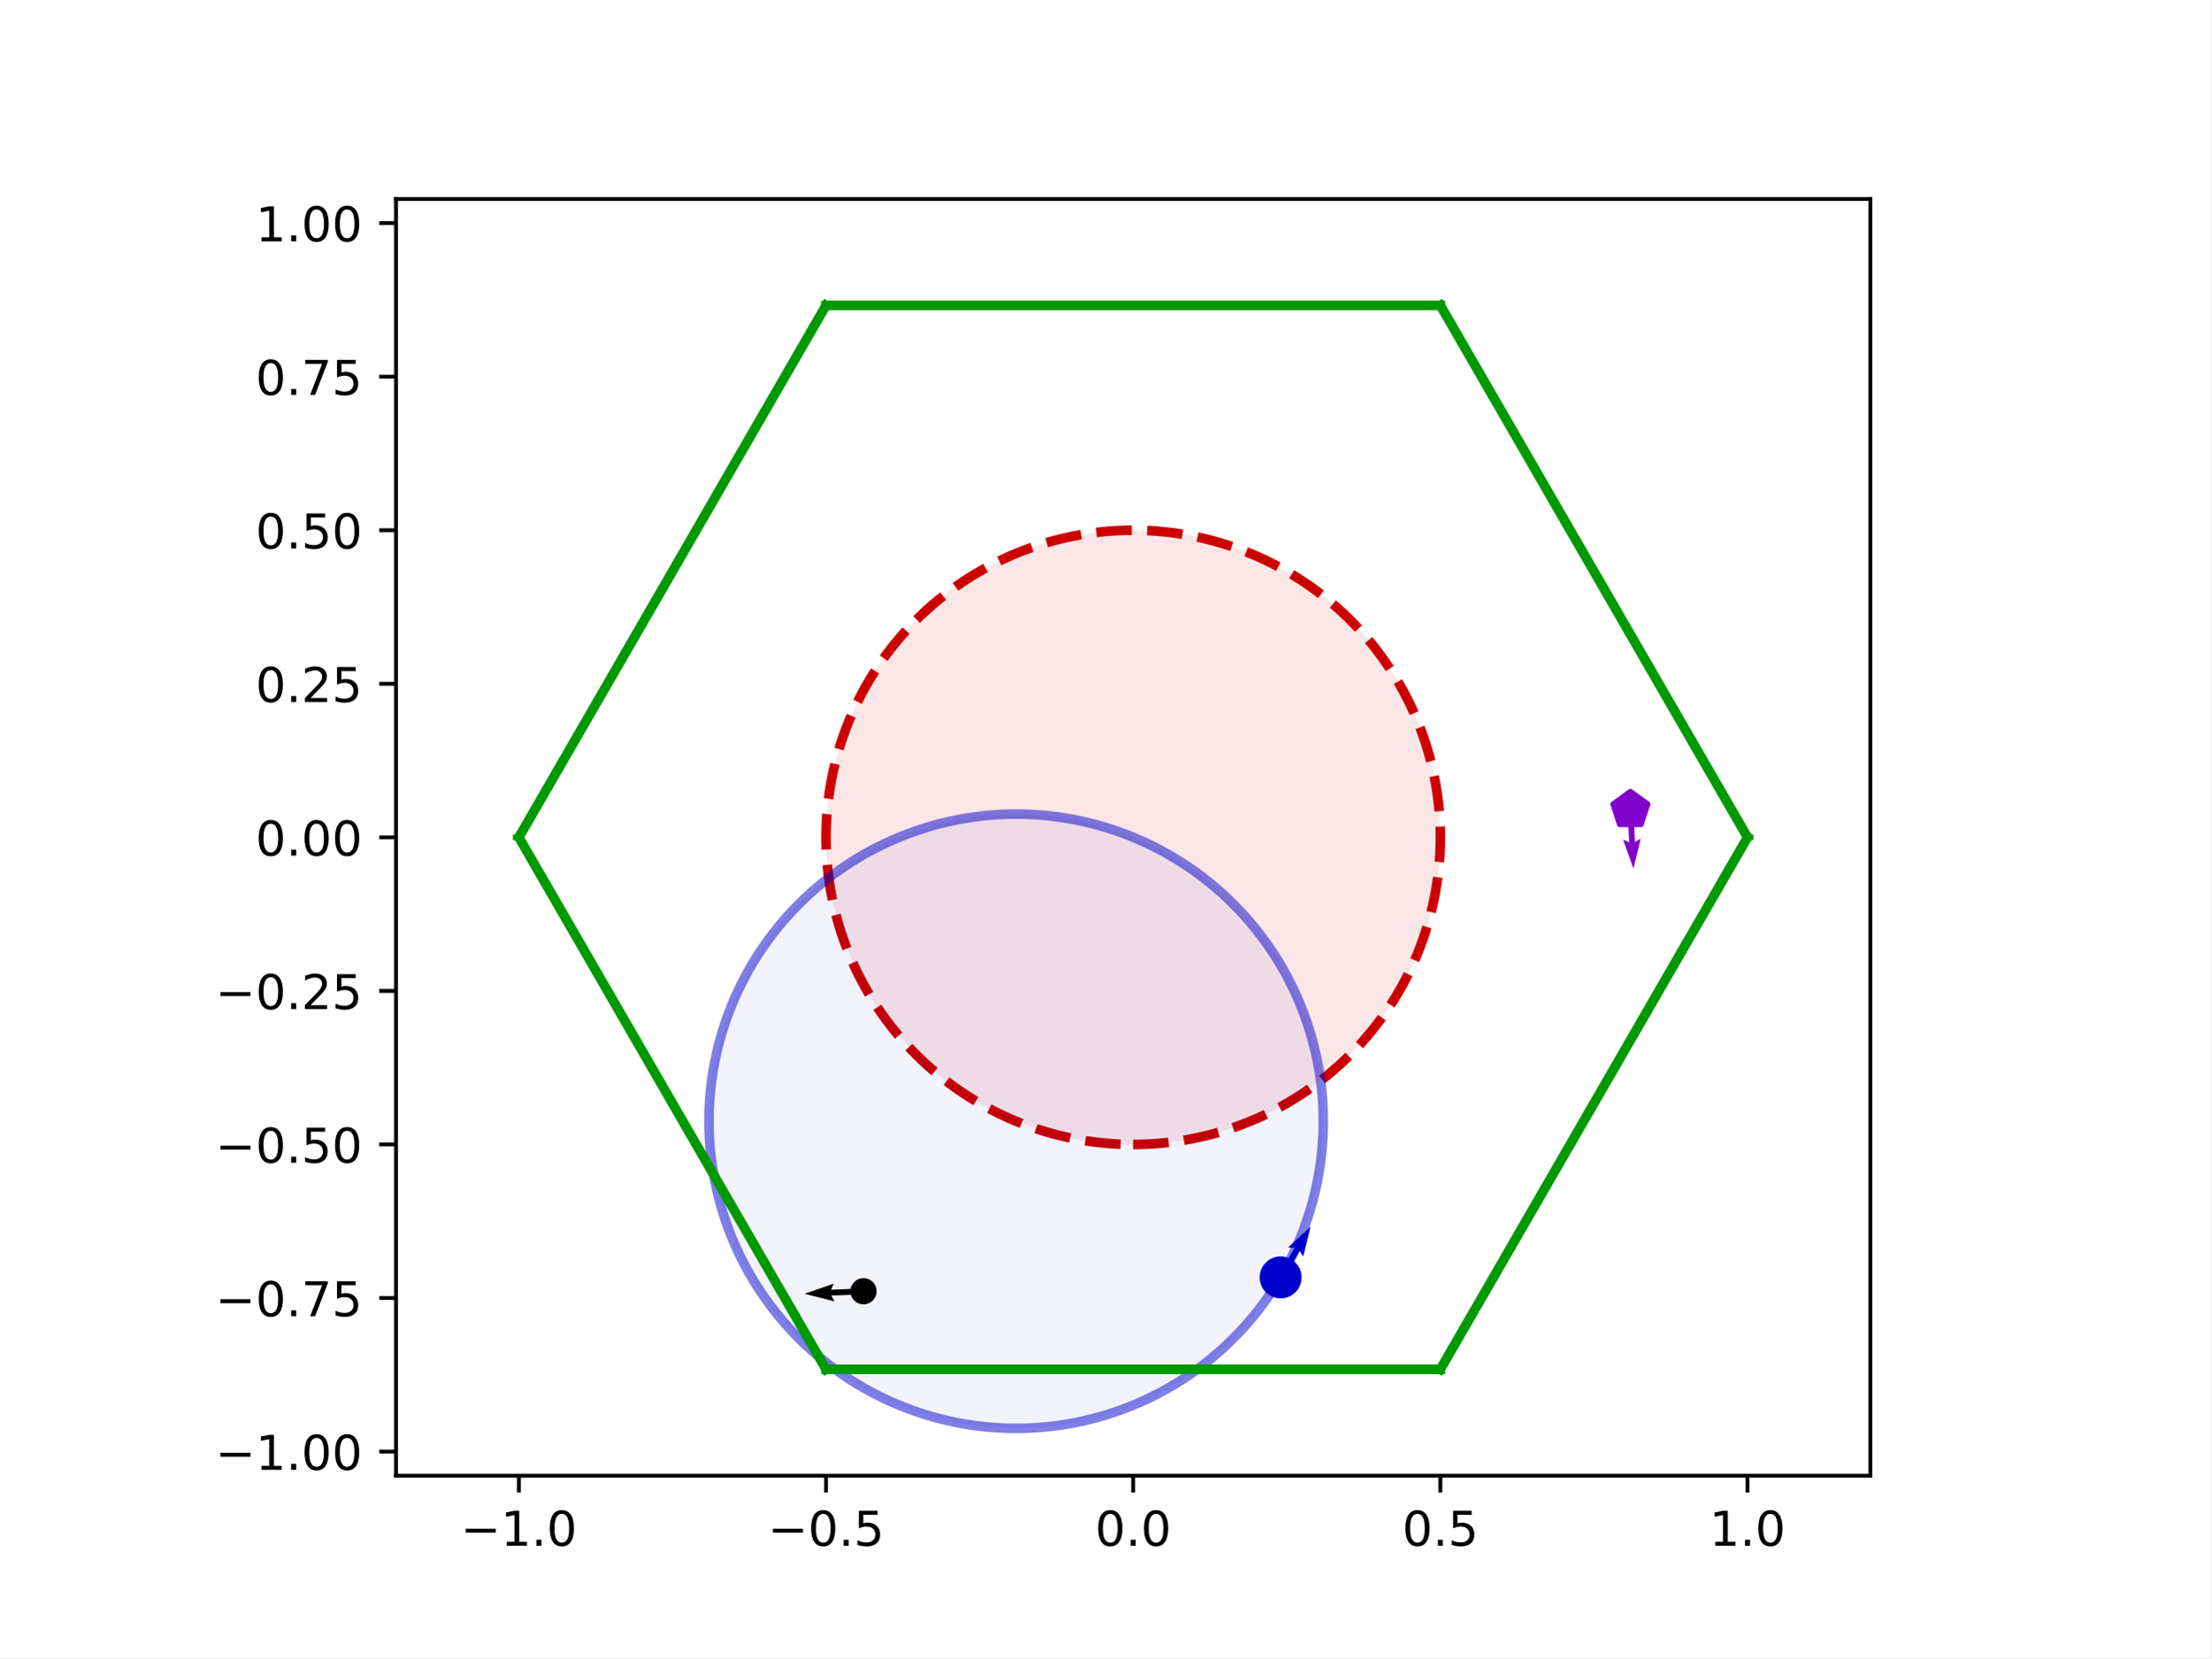
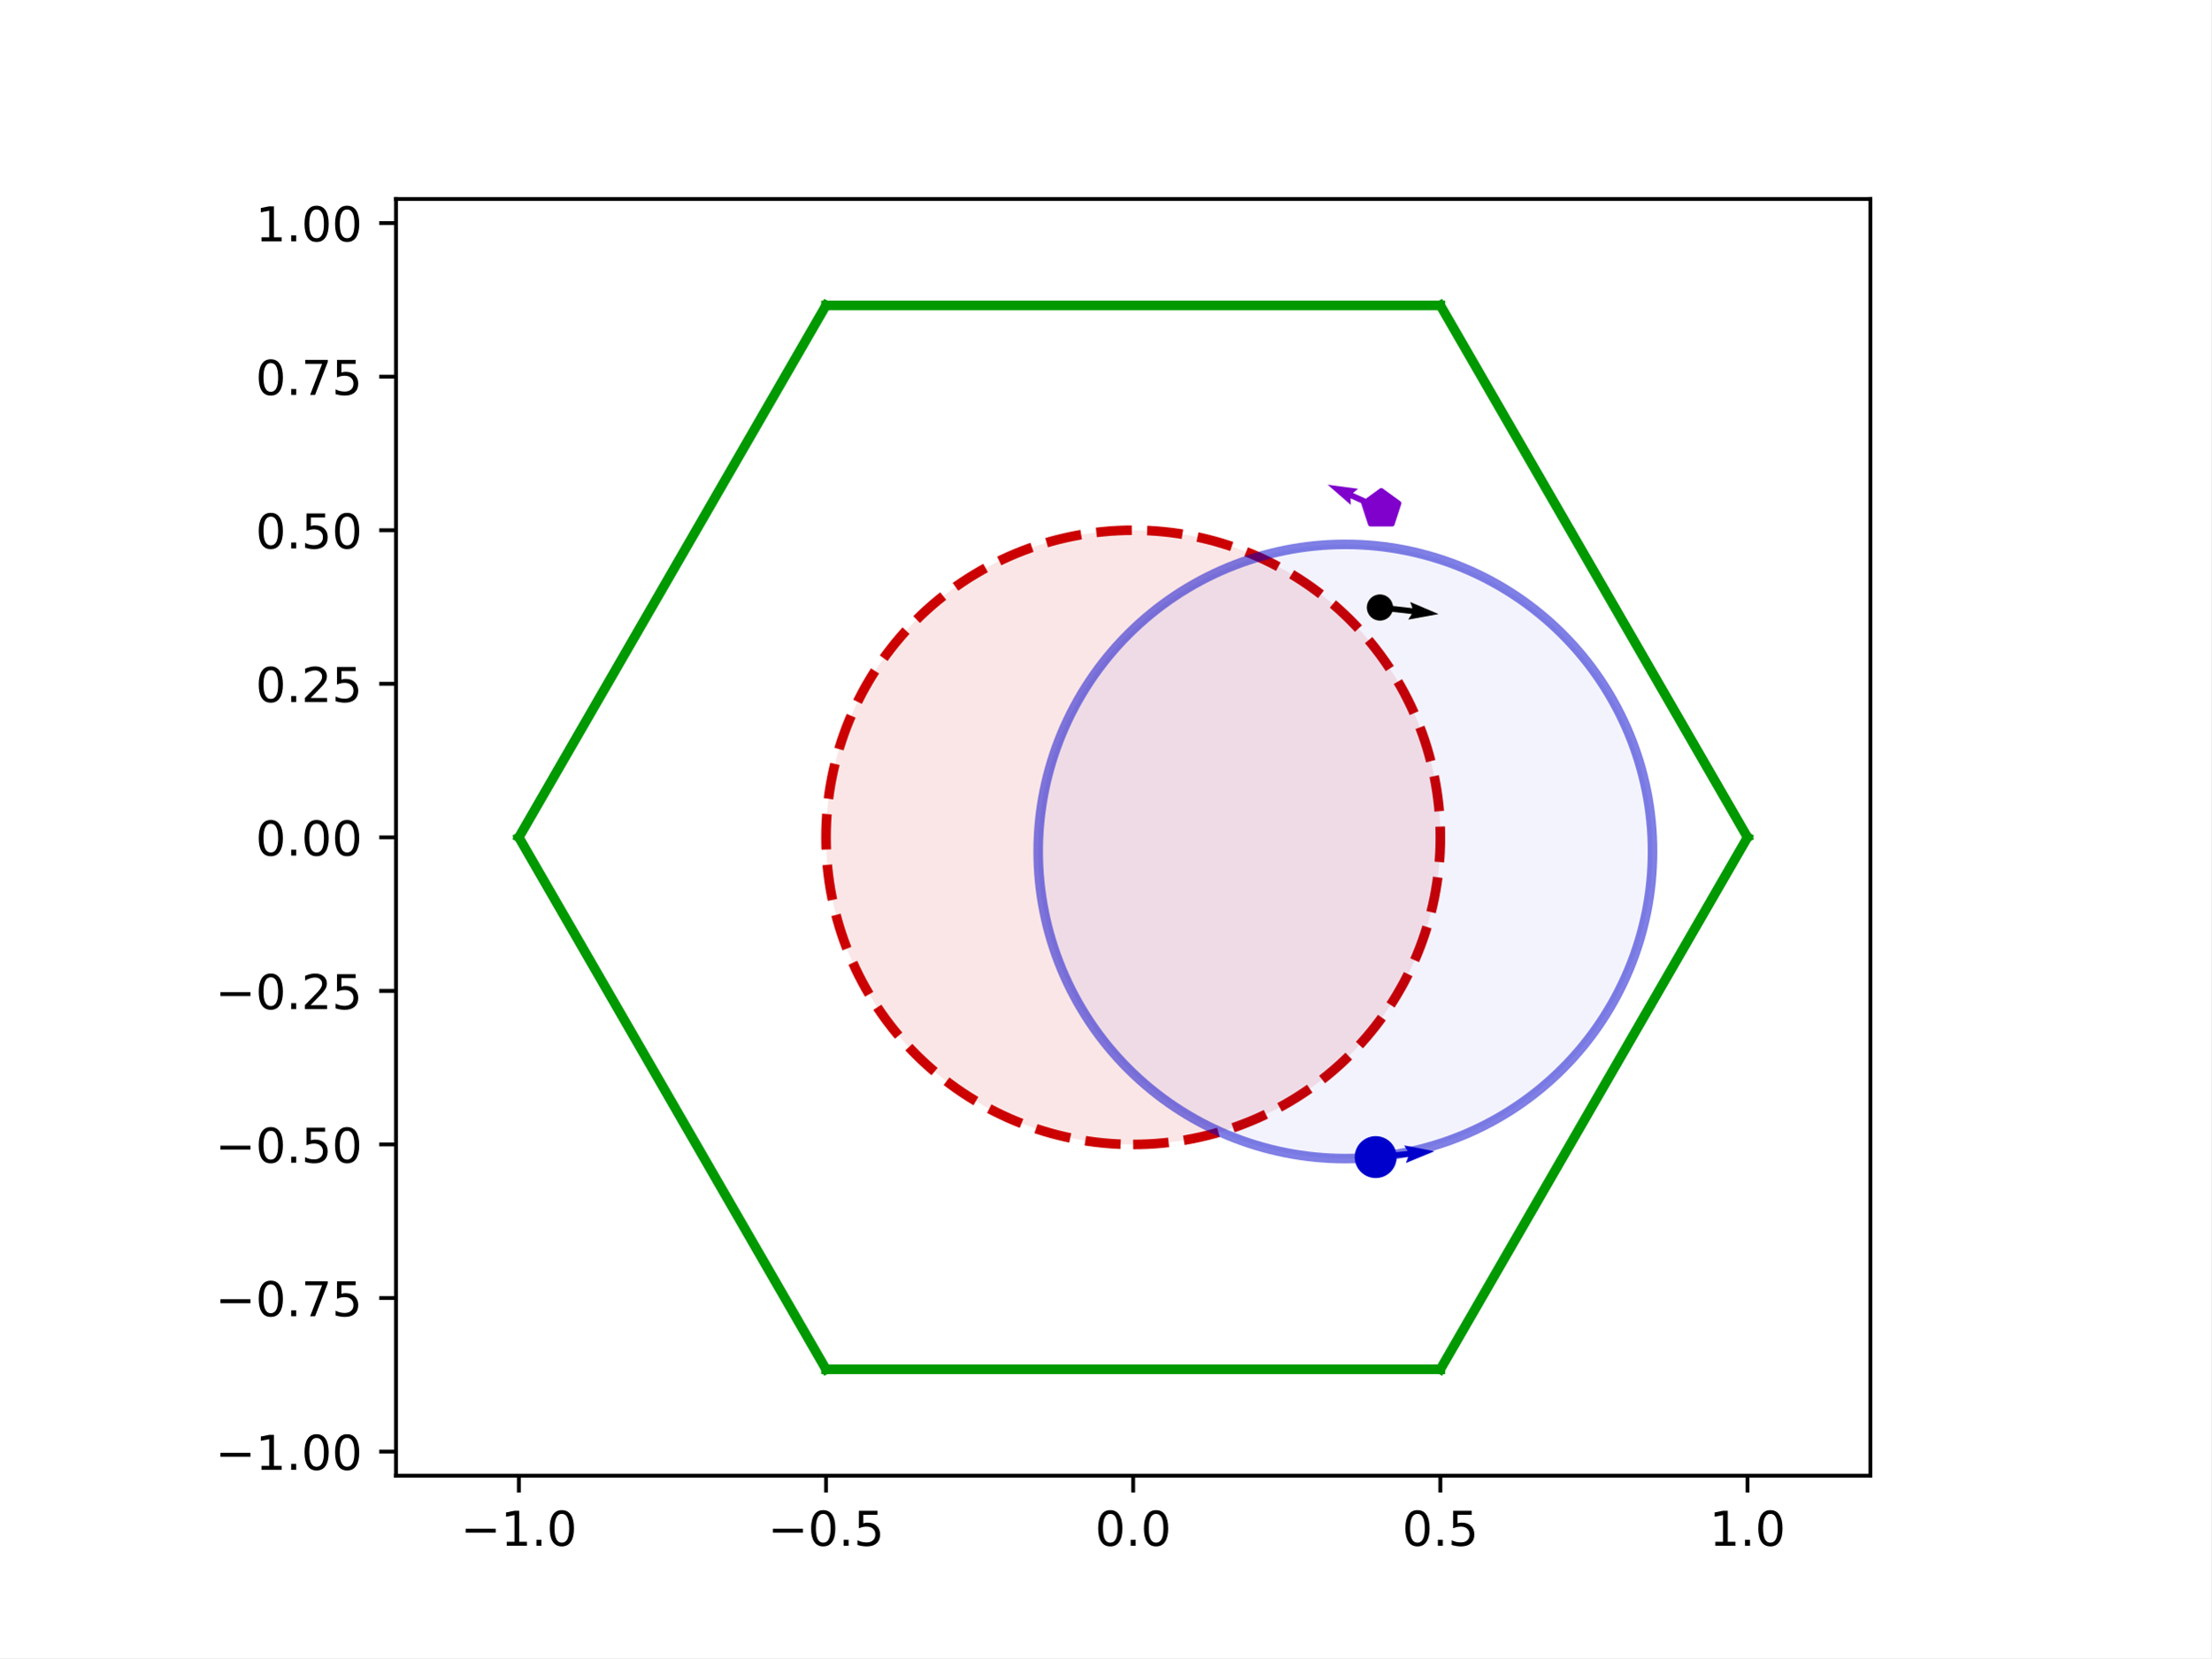
<svg xmlns="http://www.w3.org/2000/svg" xmlns:xlink="http://www.w3.org/1999/xlink" height="345.6pt" version="1.1" viewBox="0 0 460.8 345.6" width="460.8pt">
  <defs>
    <style type="text/css">
*{stroke-linecap:butt;stroke-linejoin:round;}
  </style>
  </defs>
  <g id="figure_1">
    <g id="patch_1">
      <path d="M 0 345.6  L 460.8 345.6  L 460.8 0  L 0 0  z " style="fill:#ffffff;" />
    </g>
    <g id="axes_1">
      <g id="patch_2">
        <path d="M 82.52 307.584  L 389.8 307.584  L 389.8 41.472  L 82.52 41.472  z " style="fill:#ffffff;" />
      </g>
      <g id="patch_3">
-         <path clip-path="url(#p137c4c3cd3)" d="M 236.16 238.545  C 253.137 238.545 269.422 231.799 281.427 219.795  C 293.431 207.79 300.177 191.505 300.177 174.528  C 300.177 157.551 293.431 141.266 281.427 129.261  C 269.422 117.257 253.137 110.511 236.16 110.511  C 219.183 110.511 202.898 117.257 190.893 129.261  C 178.889 141.266 172.143 157.551 172.143 174.528  C 172.143 191.505 178.889 207.79 190.893 219.795  C 202.898 231.799 219.183 238.545 236.16 238.545  z " style="fill:#cc0000;fill-opacity:0.1;stroke:#cc0000;stroke-dasharray:7.4,3.2;stroke-dashoffset:0;stroke-linejoin:miter;stroke-width:2;" />
+         <path clip-path="url(#p71bab340dd)" d="M 236.16 238.545  C 253.137 238.545 269.422 231.799 281.427 219.795  C 293.431 207.79 300.177 191.505 300.177 174.528  C 300.177 157.551 293.431 141.266 281.427 129.261  C 269.422 117.257 253.137 110.511 236.16 110.511  C 219.183 110.511 202.898 117.257 190.893 129.261  C 178.889 141.266 172.143 157.551 172.143 174.528  C 172.143 191.505 178.889 207.79 190.893 219.795  C 202.898 231.799 219.183 238.545 236.16 238.545  z " style="fill:#cc0000;fill-opacity:0.1;stroke:#cc0000;stroke-dasharray:7.4,3.2;stroke-dashoffset:0;stroke-linejoin:miter;stroke-width:2;" />
      </g>
      <g id="patch_4">
-         <path clip-path="url(#p137c4c3cd3)" d="M 211.763 297.713  C 228.741 297.713 245.025 290.968 257.03 278.963  C 269.035 266.958 275.78 250.674 275.78 233.697  C 275.78 216.719 269.035 200.435 257.03 188.43  C 245.025 176.425 228.741 169.68 211.763 169.68  C 194.786 169.68 178.501 176.425 166.497 188.43  C 154.492 200.435 147.747 216.719 147.747 233.697  C 147.747 250.674 154.492 266.958 166.497 278.963  C 178.501 290.968 194.786 297.713 211.763 297.713  z " style="fill:#0000cc;fill-opacity:0.05;stroke:#0000cc;stroke-linejoin:miter;stroke-opacity:0.5;stroke-width:2;" />
+         <path clip-path="url(#p71bab340dd)" d="M 280.378 241.49  C 297.356 241.49 313.64 234.745 325.645 222.74  C 337.65 210.736 344.395 194.451 344.395 177.474  C 344.395 160.496 337.65 144.212 325.645 132.207  C 313.64 120.202 297.356 113.457 280.378 113.457  C 263.401 113.457 247.116 120.202 235.112 132.207  C 223.107 144.212 216.362 160.496 216.362 177.474  C 216.362 194.451 223.107 210.736 235.112 222.74  C 247.116 234.745 263.401 241.49 280.378 241.49  z " style="fill:#0000cc;fill-opacity:0.05;stroke:#0000cc;stroke-linejoin:miter;stroke-opacity:0.5;stroke-width:2;" />
      </g>
      <g id="matplotlib.axis_1">
        <g id="xtick_1">
          <g id="line2d_1">
            <defs>
-               <path d="M 0 0  L 0 3.5  " id="ma9286e0ca8" style="stroke:#000000;stroke-width:0.8;" />
-             </defs>
-             <g>
-               <use style="stroke:#000000;stroke-width:0.8;" x="108.127" xlink:href="#ma9286e0ca8" y="307.584" />
+               <path d="M 0 0  L 0 3.5  " id="m8e371196e9" style="stroke:#000000;stroke-width:0.8;" />
+             </defs>
+             <g>
+               <use style="stroke:#000000;stroke-width:0.8;" x="108.127" xlink:href="#m8e371196e9" y="307.584" />
            </g>
          </g>
          <g id="text_1">
            <defs>
              <path d="M 10.594 35.5  L 73.188 35.5  L 73.188 27.203  L 10.594 27.203  z " id="DejaVuSans-8722" />
              <path d="M 12.406 8.297  L 28.516 8.297  L 28.516 63.922  L 10.984 60.406  L 10.984 69.391  L 28.422 72.906  L 38.281 72.906  L 38.281 8.297  L 54.391 8.297  L 54.391 0  L 12.406 0  z " id="DejaVuSans-49" />
              <path d="M 10.688 12.406  L 21 12.406  L 21 0  L 10.688 0  z " id="DejaVuSans-46" />
              <path d="M 31.781 66.406  Q 24.172 66.406 20.328 58.906  Q 16.5 51.422 16.5 36.375  Q 16.5 21.391 20.328 13.891  Q 24.172 6.391 31.781 6.391  Q 39.453 6.391 43.281 13.891  Q 47.125 21.391 47.125 36.375  Q 47.125 51.422 43.281 58.906  Q 39.453 66.406 31.781 66.406  z M 31.781 74.219  Q 44.047 74.219 50.516 64.516  Q 56.984 54.828 56.984 36.375  Q 56.984 17.969 50.516 8.266  Q 44.047 -1.422 31.781 -1.422  Q 19.531 -1.422 13.062 8.266  Q 6.594 17.969 6.594 36.375  Q 6.594 54.828 13.062 64.516  Q 19.531 74.219 31.781 74.219  z " id="DejaVuSans-48" />
            </defs>
            <g transform="translate(95.9854 322.1824)scale(0.1 -0.1)">
              <use xlink:href="#DejaVuSans-8722" />
              <use x="83.789" xlink:href="#DejaVuSans-49" />
              <use x="147.412" xlink:href="#DejaVuSans-46" />
              <use x="179.199" xlink:href="#DejaVuSans-48" />
            </g>
          </g>
        </g>
        <g id="xtick_2">
          <g id="line2d_2">
            <g>
-               <use style="stroke:#000000;stroke-width:0.8;" x="172.143" xlink:href="#ma9286e0ca8" y="307.584" />
+               <use style="stroke:#000000;stroke-width:0.8;" x="172.143" xlink:href="#m8e371196e9" y="307.584" />
            </g>
          </g>
          <g id="text_2">
            <defs>
              <path d="M 10.797 72.906  L 49.516 72.906  L 49.516 64.594  L 19.828 64.594  L 19.828 46.734  Q 21.969 47.469 24.109 47.828  Q 26.266 48.188 28.422 48.188  Q 40.625 48.188 47.75 41.5  Q 54.891 34.812 54.891 23.391  Q 54.891 11.625 47.562 5.094  Q 40.234 -1.422 26.906 -1.422  Q 22.312 -1.422 17.547 -0.641  Q 12.797 0.141 7.719 1.703  L 7.719 11.625  Q 12.109 9.234 16.797 8.062  Q 21.484 6.891 26.703 6.891  Q 35.156 6.891 40.078 11.328  Q 45.016 15.766 45.016 23.391  Q 45.016 31 40.078 35.438  Q 35.156 39.891 26.703 39.891  Q 22.75 39.891 18.812 39.016  Q 14.891 38.141 10.797 36.281  z " id="DejaVuSans-53" />
            </defs>
            <g transform="translate(160.002 322.1824)scale(0.1 -0.1)">
              <use xlink:href="#DejaVuSans-8722" />
              <use x="83.789" xlink:href="#DejaVuSans-48" />
              <use x="147.412" xlink:href="#DejaVuSans-46" />
              <use x="179.199" xlink:href="#DejaVuSans-53" />
            </g>
          </g>
        </g>
        <g id="xtick_3">
          <g id="line2d_3">
            <g>
-               <use style="stroke:#000000;stroke-width:0.8;" x="236.16" xlink:href="#ma9286e0ca8" y="307.584" />
+               <use style="stroke:#000000;stroke-width:0.8;" x="236.16" xlink:href="#m8e371196e9" y="307.584" />
            </g>
          </g>
          <g id="text_3">
            <g transform="translate(228.2084 322.1824)scale(0.1 -0.1)">
              <use xlink:href="#DejaVuSans-48" />
              <use x="63.623" xlink:href="#DejaVuSans-46" />
              <use x="95.41" xlink:href="#DejaVuSans-48" />
            </g>
          </g>
        </g>
        <g id="xtick_4">
          <g id="line2d_4">
            <g>
-               <use style="stroke:#000000;stroke-width:0.8;" x="300.177" xlink:href="#ma9286e0ca8" y="307.584" />
+               <use style="stroke:#000000;stroke-width:0.8;" x="300.177" xlink:href="#m8e371196e9" y="307.584" />
            </g>
          </g>
          <g id="text_4">
            <g transform="translate(292.225 322.1824)scale(0.1 -0.1)">
              <use xlink:href="#DejaVuSans-48" />
              <use x="63.623" xlink:href="#DejaVuSans-46" />
              <use x="95.41" xlink:href="#DejaVuSans-53" />
            </g>
          </g>
        </g>
        <g id="xtick_5">
          <g id="line2d_5">
            <g>
-               <use style="stroke:#000000;stroke-width:0.8;" x="364.193" xlink:href="#ma9286e0ca8" y="307.584" />
+               <use style="stroke:#000000;stroke-width:0.8;" x="364.193" xlink:href="#m8e371196e9" y="307.584" />
            </g>
          </g>
          <g id="text_5">
            <g transform="translate(356.2416 322.1824)scale(0.1 -0.1)">
              <use xlink:href="#DejaVuSans-49" />
              <use x="63.623" xlink:href="#DejaVuSans-46" />
              <use x="95.41" xlink:href="#DejaVuSans-48" />
            </g>
          </g>
        </g>
      </g>
      <g id="matplotlib.axis_2">
        <g id="ytick_1">
          <g id="line2d_6">
            <defs>
-               <path d="M 0 0  L -3.5 0  " id="mf06ea8bbff" style="stroke:#000000;stroke-width:0.8;" />
-             </defs>
-             <g>
-               <use style="stroke:#000000;stroke-width:0.8;" x="82.52" xlink:href="#mf06ea8bbff" y="302.561" />
+               <path d="M 0 0  L -3.5 0  " id="m8c127e5ac8" style="stroke:#000000;stroke-width:0.8;" />
+             </defs>
+             <g>
+               <use style="stroke:#000000;stroke-width:0.8;" x="82.52" xlink:href="#m8c127e5ac8" y="302.561" />
            </g>
          </g>
          <g id="text_6">
            <g transform="translate(44.87485 306.3604)scale(0.1 -0.1)">
              <use xlink:href="#DejaVuSans-8722" />
              <use x="83.789" xlink:href="#DejaVuSans-49" />
              <use x="147.412" xlink:href="#DejaVuSans-46" />
              <use x="179.199" xlink:href="#DejaVuSans-48" />
              <use x="242.822" xlink:href="#DejaVuSans-48" />
            </g>
          </g>
        </g>
        <g id="ytick_2">
          <g id="line2d_7">
            <g>
-               <use style="stroke:#000000;stroke-width:0.8;" x="82.52" xlink:href="#mf06ea8bbff" y="270.553" />
+               <use style="stroke:#000000;stroke-width:0.8;" x="82.52" xlink:href="#m8c127e5ac8" y="270.553" />
            </g>
          </g>
          <g id="text_7">
            <defs>
              <path d="M 8.203 72.906  L 55.078 72.906  L 55.078 68.703  L 28.609 0  L 18.312 0  L 43.219 64.594  L 8.203 64.594  z " id="DejaVuSans-55" />
            </defs>
            <g transform="translate(44.87485 274.3521)scale(0.1 -0.1)">
              <use xlink:href="#DejaVuSans-8722" />
              <use x="83.789" xlink:href="#DejaVuSans-48" />
              <use x="147.412" xlink:href="#DejaVuSans-46" />
              <use x="179.199" xlink:href="#DejaVuSans-55" />
              <use x="242.822" xlink:href="#DejaVuSans-53" />
            </g>
          </g>
        </g>
        <g id="ytick_3">
          <g id="line2d_8">
            <g>
-               <use style="stroke:#000000;stroke-width:0.8;" x="82.52" xlink:href="#mf06ea8bbff" y="238.545" />
+               <use style="stroke:#000000;stroke-width:0.8;" x="82.52" xlink:href="#m8c127e5ac8" y="238.545" />
            </g>
          </g>
          <g id="text_8">
            <g transform="translate(44.87485 242.3438)scale(0.1 -0.1)">
              <use xlink:href="#DejaVuSans-8722" />
              <use x="83.789" xlink:href="#DejaVuSans-48" />
              <use x="147.412" xlink:href="#DejaVuSans-46" />
              <use x="179.199" xlink:href="#DejaVuSans-53" />
              <use x="242.822" xlink:href="#DejaVuSans-48" />
            </g>
          </g>
        </g>
        <g id="ytick_4">
          <g id="line2d_9">
            <g>
-               <use style="stroke:#000000;stroke-width:0.8;" x="82.52" xlink:href="#mf06ea8bbff" y="206.536" />
+               <use style="stroke:#000000;stroke-width:0.8;" x="82.52" xlink:href="#m8c127e5ac8" y="206.536" />
            </g>
          </g>
          <g id="text_9">
            <defs>
              <path d="M 19.188 8.297  L 53.609 8.297  L 53.609 0  L 7.328 0  L 7.328 8.297  Q 12.938 14.109 22.625 23.891  Q 32.328 33.688 34.812 36.531  Q 39.547 41.844 41.422 45.531  Q 43.312 49.219 43.312 52.781  Q 43.312 58.594 39.234 62.25  Q 35.156 65.922 28.609 65.922  Q 23.969 65.922 18.812 64.312  Q 13.672 62.703 7.812 59.422  L 7.812 69.391  Q 13.766 71.781 18.938 73  Q 24.125 74.219 28.422 74.219  Q 39.75 74.219 46.484 68.547  Q 53.219 62.891 53.219 53.422  Q 53.219 48.922 51.531 44.891  Q 49.859 40.875 45.406 35.406  Q 44.188 33.984 37.641 27.219  Q 31.109 20.453 19.188 8.297  z " id="DejaVuSans-50" />
            </defs>
            <g transform="translate(44.87485 210.3355)scale(0.1 -0.1)">
              <use xlink:href="#DejaVuSans-8722" />
              <use x="83.789" xlink:href="#DejaVuSans-48" />
              <use x="147.412" xlink:href="#DejaVuSans-46" />
              <use x="179.199" xlink:href="#DejaVuSans-50" />
              <use x="242.822" xlink:href="#DejaVuSans-53" />
            </g>
          </g>
        </g>
        <g id="ytick_5">
          <g id="line2d_10">
            <g>
-               <use style="stroke:#000000;stroke-width:0.8;" x="82.52" xlink:href="#mf06ea8bbff" y="174.528" />
+               <use style="stroke:#000000;stroke-width:0.8;" x="82.52" xlink:href="#m8c127e5ac8" y="174.528" />
            </g>
          </g>
          <g id="text_10">
            <g transform="translate(53.25454 178.3272)scale(0.1 -0.1)">
              <use xlink:href="#DejaVuSans-48" />
              <use x="63.623" xlink:href="#DejaVuSans-46" />
              <use x="95.41" xlink:href="#DejaVuSans-48" />
              <use x="159.033" xlink:href="#DejaVuSans-48" />
            </g>
          </g>
        </g>
        <g id="ytick_6">
          <g id="line2d_11">
            <g>
-               <use style="stroke:#000000;stroke-width:0.8;" x="82.52" xlink:href="#mf06ea8bbff" y="142.52" />
+               <use style="stroke:#000000;stroke-width:0.8;" x="82.52" xlink:href="#m8c127e5ac8" y="142.52" />
            </g>
          </g>
          <g id="text_11">
            <g transform="translate(53.25454 146.3189)scale(0.1 -0.1)">
              <use xlink:href="#DejaVuSans-48" />
              <use x="63.623" xlink:href="#DejaVuSans-46" />
              <use x="95.41" xlink:href="#DejaVuSans-50" />
              <use x="159.033" xlink:href="#DejaVuSans-53" />
            </g>
          </g>
        </g>
        <g id="ytick_7">
          <g id="line2d_12">
            <g>
-               <use style="stroke:#000000;stroke-width:0.8;" x="82.52" xlink:href="#mf06ea8bbff" y="110.511" />
+               <use style="stroke:#000000;stroke-width:0.8;" x="82.52" xlink:href="#m8c127e5ac8" y="110.511" />
            </g>
          </g>
          <g id="text_12">
            <g transform="translate(53.25454 114.3106)scale(0.1 -0.1)">
              <use xlink:href="#DejaVuSans-48" />
              <use x="63.623" xlink:href="#DejaVuSans-46" />
              <use x="95.41" xlink:href="#DejaVuSans-53" />
              <use x="159.033" xlink:href="#DejaVuSans-48" />
            </g>
          </g>
        </g>
        <g id="ytick_8">
          <g id="line2d_13">
            <g>
-               <use style="stroke:#000000;stroke-width:0.8;" x="82.52" xlink:href="#mf06ea8bbff" y="78.503" />
+               <use style="stroke:#000000;stroke-width:0.8;" x="82.52" xlink:href="#m8c127e5ac8" y="78.503" />
            </g>
          </g>
          <g id="text_13">
            <g transform="translate(53.25454 82.30232)scale(0.1 -0.1)">
              <use xlink:href="#DejaVuSans-48" />
              <use x="63.623" xlink:href="#DejaVuSans-46" />
              <use x="95.41" xlink:href="#DejaVuSans-55" />
              <use x="159.033" xlink:href="#DejaVuSans-53" />
            </g>
          </g>
        </g>
        <g id="ytick_9">
          <g id="line2d_14">
            <g>
-               <use style="stroke:#000000;stroke-width:0.8;" x="82.52" xlink:href="#mf06ea8bbff" y="46.495" />
+               <use style="stroke:#000000;stroke-width:0.8;" x="82.52" xlink:href="#m8c127e5ac8" y="46.495" />
            </g>
          </g>
          <g id="text_14">
            <g transform="translate(53.25454 50.29402)scale(0.1 -0.1)">
              <use xlink:href="#DejaVuSans-49" />
              <use x="63.623" xlink:href="#DejaVuSans-46" />
              <use x="95.41" xlink:href="#DejaVuSans-48" />
              <use x="159.033" xlink:href="#DejaVuSans-48" />
            </g>
          </g>
        </g>
      </g>
      <g id="line2d_15">
-         <path clip-path="url(#p137c4c3cd3)" d="M 300.177 63.648  L 172.143 63.648  " style="fill:none;stroke:#009900;stroke-linecap:square;stroke-width:2;" />
+         <path clip-path="url(#p71bab340dd)" d="M 300.177 63.648  L 172.143 63.648  " style="fill:none;stroke:#009900;stroke-linecap:square;stroke-width:2;" />
      </g>
      <g id="line2d_16">
-         <path clip-path="url(#p137c4c3cd3)" d="M 172.143 63.648  L 108.127 174.528  " style="fill:none;stroke:#009900;stroke-linecap:square;stroke-width:2;" />
+         <path clip-path="url(#p71bab340dd)" d="M 172.143 63.648  L 108.127 174.528  " style="fill:none;stroke:#009900;stroke-linecap:square;stroke-width:2;" />
      </g>
      <g id="line2d_17">
-         <path clip-path="url(#p137c4c3cd3)" d="M 108.127 174.528  L 172.143 285.408  " style="fill:none;stroke:#009900;stroke-linecap:square;stroke-width:2;" />
+         <path clip-path="url(#p71bab340dd)" d="M 108.127 174.528  L 172.143 285.408  " style="fill:none;stroke:#009900;stroke-linecap:square;stroke-width:2;" />
      </g>
      <g id="line2d_18">
-         <path clip-path="url(#p137c4c3cd3)" d="M 172.143 285.408  L 300.177 285.408  " style="fill:none;stroke:#009900;stroke-linecap:square;stroke-width:2;" />
+         <path clip-path="url(#p71bab340dd)" d="M 172.143 285.408  L 300.177 285.408  " style="fill:none;stroke:#009900;stroke-linecap:square;stroke-width:2;" />
      </g>
      <g id="line2d_19">
-         <path clip-path="url(#p137c4c3cd3)" d="M 300.177 285.408  L 364.193 174.528  " style="fill:none;stroke:#009900;stroke-linecap:square;stroke-width:2;" />
+         <path clip-path="url(#p71bab340dd)" d="M 300.177 285.408  L 364.193 174.528  " style="fill:none;stroke:#009900;stroke-linecap:square;stroke-width:2;" />
      </g>
      <g id="line2d_20">
-         <path clip-path="url(#p137c4c3cd3)" d="M 364.193 174.528  L 300.177 63.648  " style="fill:none;stroke:#009900;stroke-linecap:square;stroke-width:2;" />
+         <path clip-path="url(#p71bab340dd)" d="M 364.193 174.528  L 300.177 63.648  " style="fill:none;stroke:#009900;stroke-linecap:square;stroke-width:2;" />
      </g>
      <g id="patch_5">
        <path d="M 82.52 307.584  L 82.52 41.472  " style="fill:none;stroke:#000000;stroke-linecap:square;stroke-linejoin:miter;stroke-width:0.8;" />
      </g>
      <g id="patch_6">
        <path d="M 389.8 307.584  L 389.8 41.472  " style="fill:none;stroke:#000000;stroke-linecap:square;stroke-linejoin:miter;stroke-width:0.8;" />
      </g>
      <g id="patch_7">
        <path d="M 82.52 307.584  L 389.8 307.584  " style="fill:none;stroke:#000000;stroke-linecap:square;stroke-linejoin:miter;stroke-width:0.8;" />
      </g>
      <g id="patch_8">
        <path d="M 82.52 41.472  L 389.8 41.472  " style="fill:none;stroke:#000000;stroke-linecap:square;stroke-linejoin:miter;stroke-width:0.8;" />
      </g>
      <g id="PathCollection_1">
        <defs>
-           <path d="M 0 2.236  C 0.593 2.236 1.162 2 1.581 1.581  C 2 1.162 2.236 0.593 2.236 0  C 2.236 -0.593 2 -1.162 1.581 -1.581  C 1.162 -2 0.593 -2.236 0 -2.236  C -0.593 -2.236 -1.162 -2 -1.581 -1.581  C -2 -1.162 -2.236 -0.593 -2.236 0  C -2.236 0.593 -2 1.162 -1.581 1.581  C -1.162 2 -0.593 2.236 0 2.236  z " id="ma9aed69b8d" style="stroke:#000000;" />
+           <path d="M 0 2.236  C 0.593 2.236 1.162 2 1.581 1.581  C 2 1.162 2.236 0.593 2.236 0  C 2.236 -0.593 2 -1.162 1.581 -1.581  C 1.162 -2 0.593 -2.236 0 -2.236  C -0.593 -2.236 -1.162 -2 -1.581 -1.581  C -2 -1.162 -2.236 -0.593 -2.236 0  C -2.236 0.593 -2 1.162 -1.581 1.581  C -1.162 2 -0.593 2.236 0 2.236  z " id="m19ca782ecd" style="stroke:#000000;" />
        </defs>
-         <g clip-path="url(#p137c4c3cd3)">
-           <use style="stroke:#000000;" x="179.958" xlink:href="#ma9aed69b8d" y="269.141" />
+         <g clip-path="url(#p71bab340dd)">
+           <use style="stroke:#000000;" x="287.582" xlink:href="#m19ca782ecd" y="126.624" />
        </g>
      </g>
      <g id="Quiver_1">
-         <path clip-path="url(#p137c4c3cd3)" d="M 179.985 269.755  L 173.231 270.045  L 173.898 271.246  L 167.679 269.668  L 173.739 267.563  L 173.178 268.817  L 179.932 268.527  L 179.985 269.755  " />
+         <path clip-path="url(#p71bab340dd)" d="M 287.65 126.013  L 294.368 126.765  L 293.894 125.475  L 299.797 127.991  L 293.484 129.14  L 294.231 127.987  L 287.513 127.234  L 287.65 126.013  " />
      </g>
      <g id="PathCollection_2">
        <defs>
-           <path d="M 0 -3.873  L -3.683 -1.197  L -2.276 3.133  L 2.276 3.133  L 3.683 -1.197  z " id="mab67abf7b4" style="stroke:#8000cc;" />
+           <path d="M 0 -3.873  L -3.683 -1.197  L -2.276 3.133  L 2.276 3.133  L 3.683 -1.197  z " id="me32731aeb6" style="stroke:#8000cc;" />
        </defs>
-         <g clip-path="url(#p137c4c3cd3)">
-           <use style="fill:#8000cc;stroke:#8000cc;" x="339.777" xlink:href="#mab67abf7b4" y="168.769" />
+         <g clip-path="url(#p71bab340dd)">
+           <use style="fill:#8000cc;stroke:#8000cc;" x="287.871" xlink:href="#me32731aeb6" y="106.093" />
        </g>
      </g>
      <g id="Quiver_2">
-         <path clip-path="url(#p137c4c3cd3)" d="M 340.391 168.737  L 340.746 175.488  L 341.941 174.809  L 340.422 181.043  L 338.259 175.003  L 339.518 175.552  L 339.163 168.801  L 340.391 168.737  " style="fill:#8000cc;" />
+         <path clip-path="url(#p71bab340dd)" d="M 287.617 106.653  L 281.46 103.862  L 281.512 105.235  L 276.675 101.019  L 283.034 101.877  L 281.967 102.743  L 288.124 105.533  L 287.617 106.653  " style="fill:#8000cc;" />
      </g>
      <g id="PathCollection_3">
        <defs>
-           <path d="M 0 3.873  C 1.027 3.873 2.012 3.465 2.739 2.739  C 3.465 2.012 3.873 1.027 3.873 0  C 3.873 -1.027 3.465 -2.012 2.739 -2.739  C 2.012 -3.465 1.027 -3.873 0 -3.873  C -1.027 -3.873 -2.012 -3.465 -2.739 -2.739  C -3.465 -2.012 -3.873 -1.027 -3.873 0  C -3.873 1.027 -3.465 2.012 -2.739 2.739  C -2.012 3.465 -1.027 3.873 0 3.873  z " id="m5e20264675" style="stroke:#0000cc;" />
+           <path d="M 0 3.873  C 1.027 3.873 2.012 3.465 2.739 2.739  C 3.465 2.012 3.873 1.027 3.873 0  C 3.873 -1.027 3.465 -2.012 2.739 -2.739  C 2.012 -3.465 1.027 -3.873 0 -3.873  C -1.027 -3.873 -2.012 -3.465 -2.739 -2.739  C -3.465 -2.012 -3.873 -1.027 -3.873 0  C -3.873 1.027 -3.465 2.012 -2.739 2.739  C -2.012 3.465 -1.027 3.873 0 3.873  z " id="m1dcbd4decf" style="stroke:#0000cc;" />
        </defs>
-         <g clip-path="url(#p137c4c3cd3)">
-           <use style="fill:#0000cc;stroke:#0000cc;" x="266.885" xlink:href="#m5e20264675" y="266.25" />
+         <g clip-path="url(#p71bab340dd)">
+           <use style="fill:#0000cc;stroke:#0000cc;" x="286.701" xlink:href="#m1dcbd4decf" y="241.177" />
        </g>
      </g>
      <g id="Quiver_3">
-         <path clip-path="url(#p137c4c3cd3)" d="M 266.356 265.937  L 269.793 260.117  L 268.423 260.021  L 273.135 255.667  L 271.598 261.896  L 270.852 260.742  L 267.414 266.562  L 266.356 265.937  " style="fill:#0000cc;" />
+         <path clip-path="url(#p71bab340dd)" d="M 286.64 240.566  L 293.367 239.898  L 292.634 238.736  L 298.932 239.963  L 292.999 242.405  L 293.489 241.121  L 286.762 241.789  L 286.64 240.566  " style="fill:#0000cc;" />
      </g>
    </g>
  </g>
  <defs>
-     <clipPath id="p137c4c3cd3">
+     <clipPath id="p71bab340dd">
      <rect height="266.112" width="307.28" x="82.52" y="41.472" />
    </clipPath>
  </defs>
</svg>
